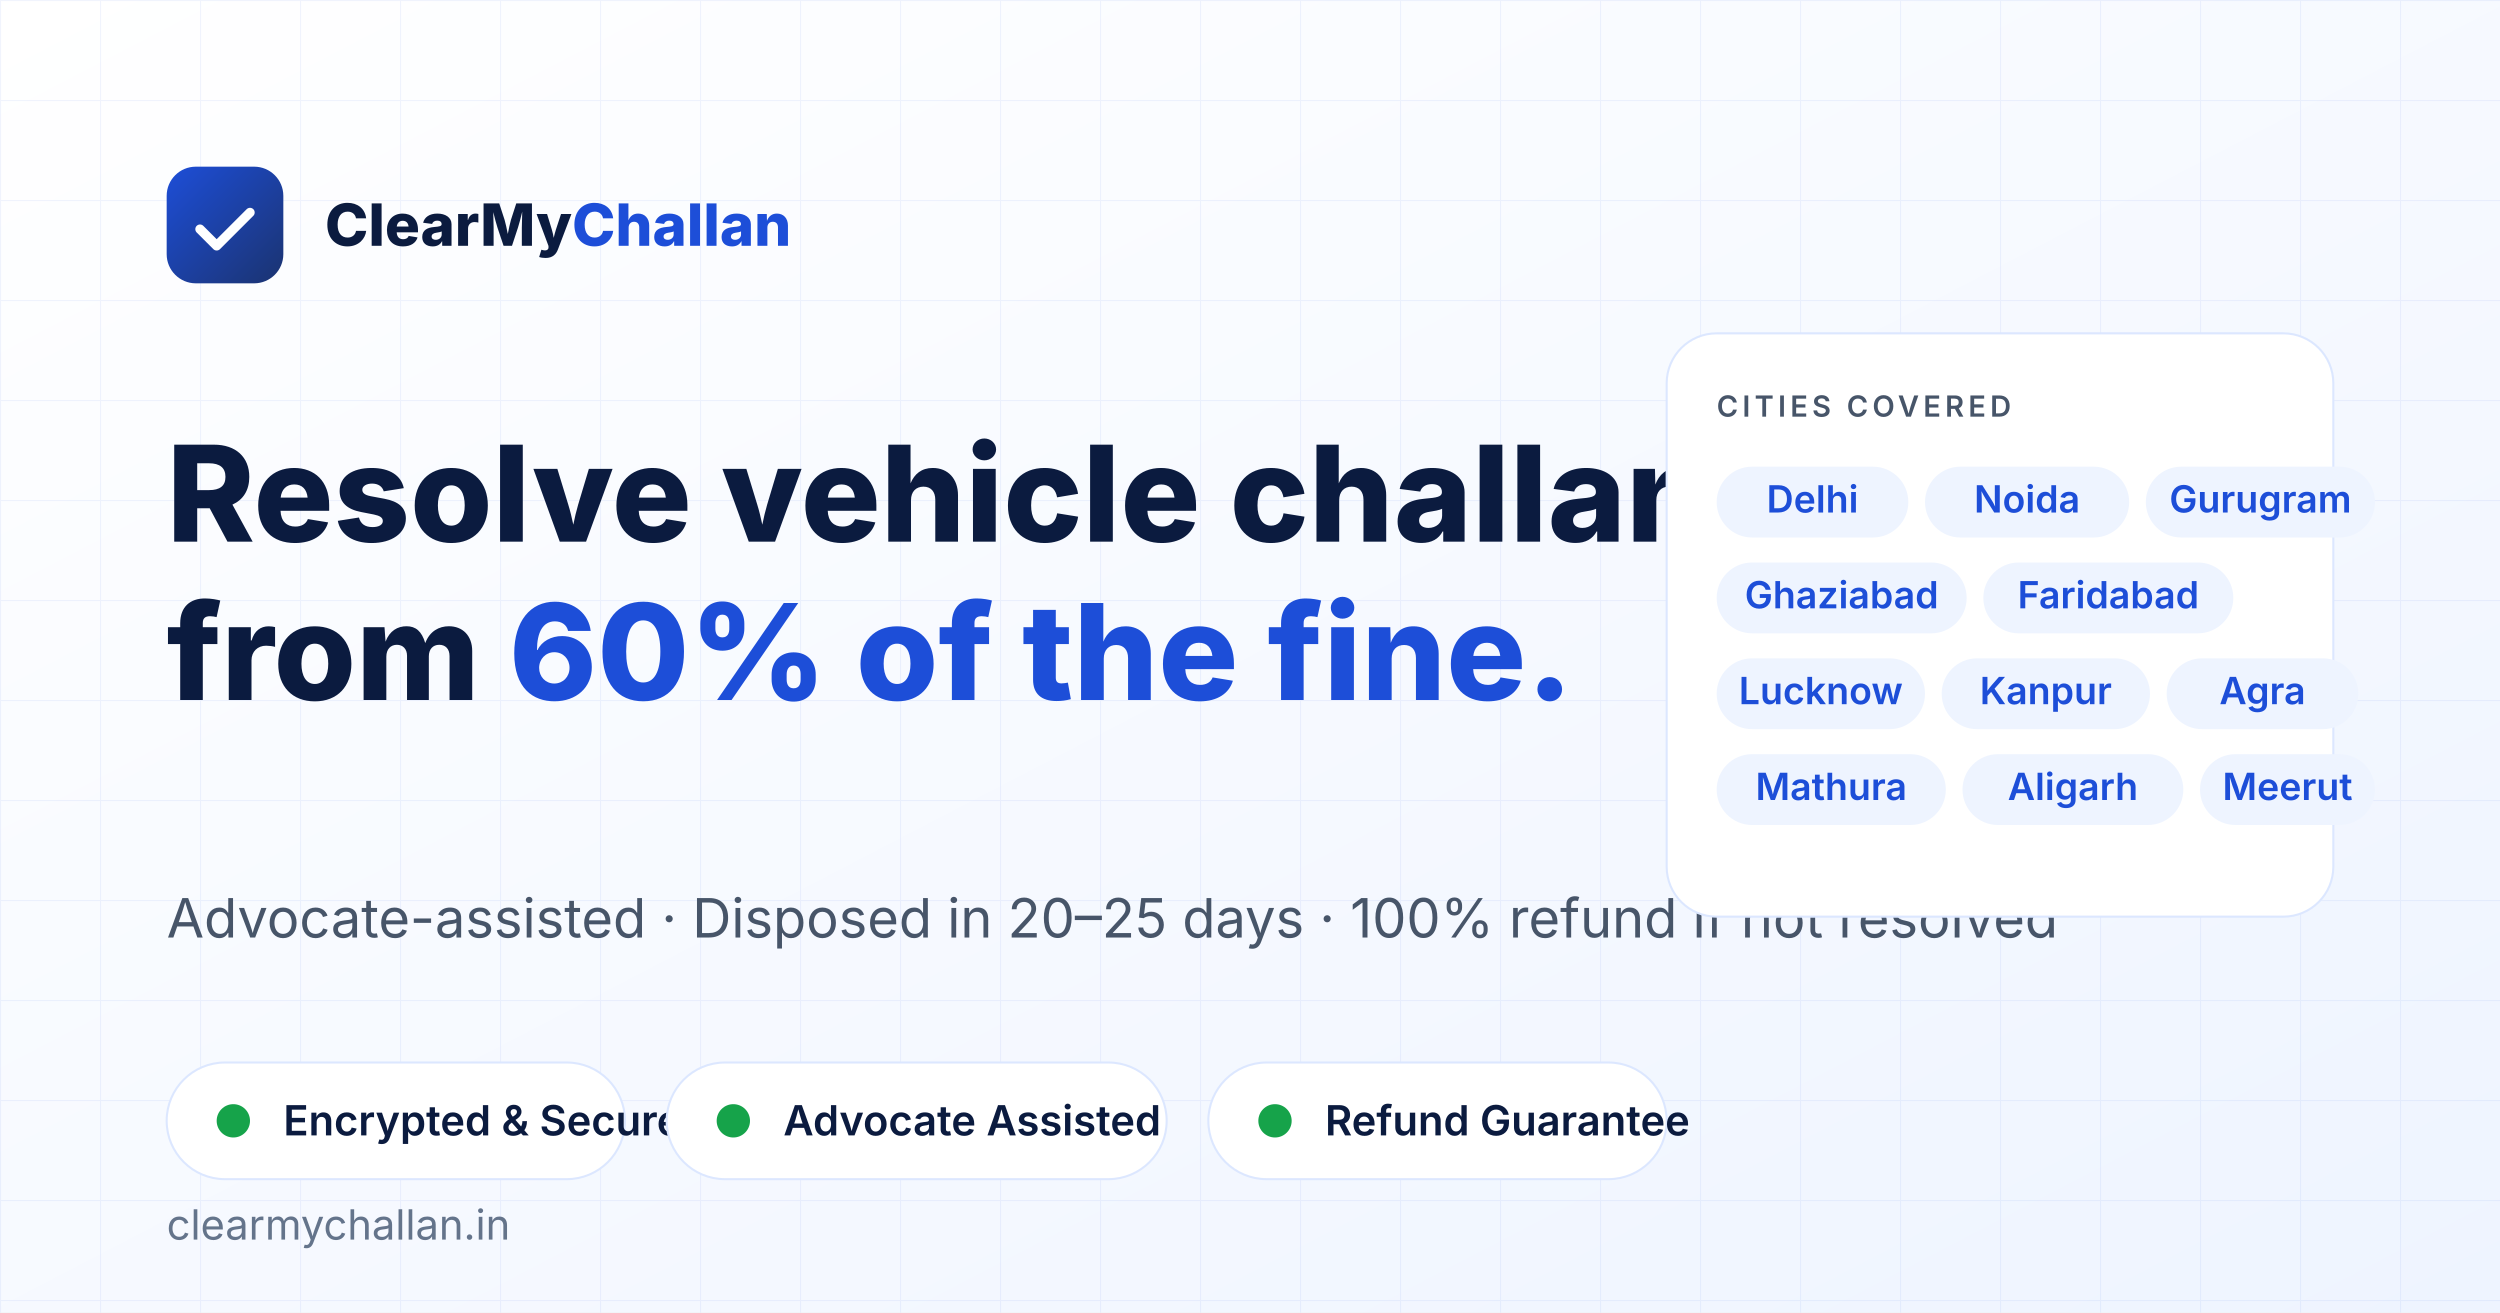
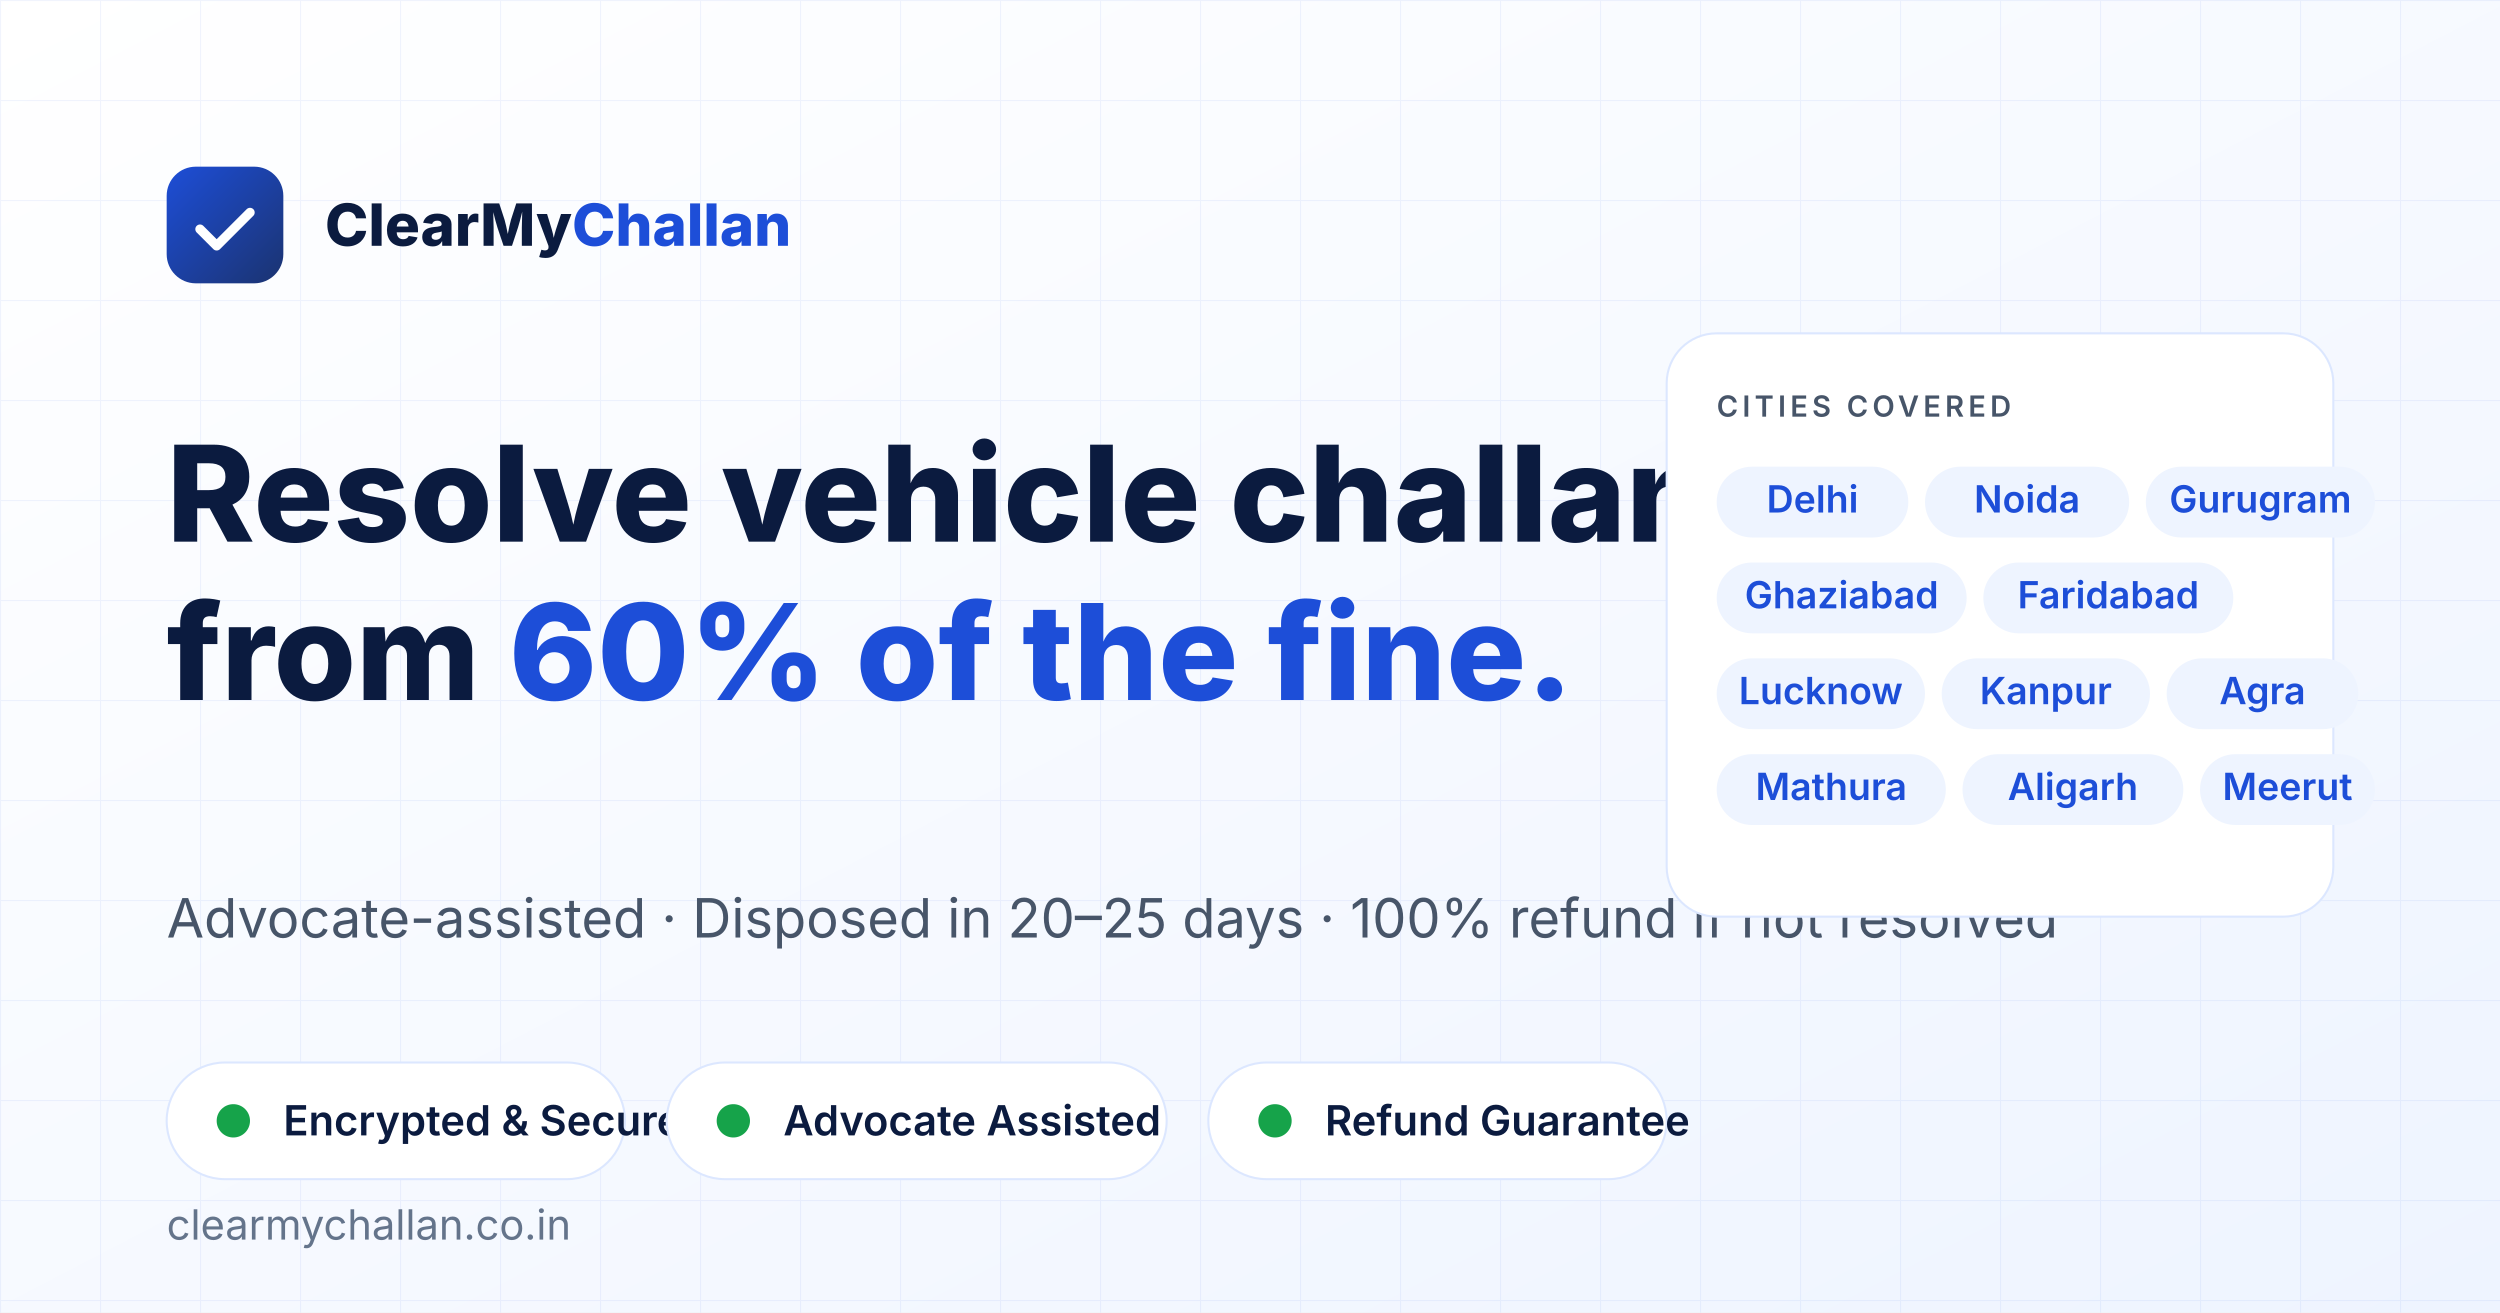
<svg xmlns="http://www.w3.org/2000/svg" viewBox="0 0 1200 630" width="1200" height="630" role="img" aria-label="ClearMyChallan — advocate-assisted vehicle challan resolution from 60% of the original fine">
  <defs>
    <linearGradient id="bg" x1="0" y1="0" x2="1" y2="1">
      <stop offset="0%" stop-color="#FFFFFF" />
      <stop offset="100%" stop-color="#EEF4FF" />
    </linearGradient>
    <linearGradient id="brand" x1="0" y1="0" x2="1" y2="1">
      <stop offset="0%" stop-color="#1D4ED8" />
      <stop offset="100%" stop-color="#1B3370" />
    </linearGradient>
    <pattern id="grid" width="48" height="48" patternUnits="userSpaceOnUse">
      <path d="M 48 0 L 0 0 0 48" fill="none" stroke="rgba(29,78,216,0.06)" stroke-width="1" />
    </pattern>
  </defs>
  <rect width="1200" height="630" fill="url(#bg)" />
  <rect width="1200" height="630" fill="url(#grid)" />
  <g transform="translate(80,80)">
    <rect width="56" height="56" rx="14" fill="url(#brand)" />
    <path d="M16 30 L24 38 L40 22" stroke="#FFFFFF" stroke-width="4.5" fill="none" stroke-linecap="round" stroke-linejoin="round" />
    <text x="76" y="38" font-family="Plus Jakarta Sans, Inter, Arial, sans-serif" font-size="28" font-weight="800" fill="#0B1B3F">ClearMy<tspan fill="#1D4ED8">Challan</tspan>
    </text>
  </g>
  <text x="80" y="260" font-family="Plus Jakarta Sans, Inter, Arial, sans-serif" font-size="64" font-weight="800" fill="#0B1B3F">
    <tspan x="80" dy="0">Resolve vehicle challans</tspan>
    <tspan x="80" dy="76">from <tspan fill="#1D4ED8">60% of the fine.</tspan>
    </tspan>
  </text>
  <text x="80" y="450" font-family="Inter, Arial, sans-serif" font-size="26" fill="#475569">
    Advocate-assisted · Disposed in 20–25 days · 100% refund if not resolved
  </text>
  <g font-family="Inter, Arial, sans-serif" font-size="20" font-weight="600">
    <g transform="translate(80,510)">
      <rect width="220" height="56" rx="28" fill="#FFFFFF" stroke="#DCE7FF" />
      <circle cx="32" cy="28" r="8" fill="#16A34A" />
      <text x="56" y="35" fill="#0B1B3F">Encrypted &amp; Secure</text>
    </g>
    <g transform="translate(320,510)">
      <rect width="240" height="56" rx="28" fill="#FFFFFF" stroke="#DCE7FF" />
      <circle cx="32" cy="28" r="8" fill="#16A34A" />
      <text x="56" y="35" fill="#0B1B3F">Advocate Assisted</text>
    </g>
    <g transform="translate(580,510)">
      <rect width="220" height="56" rx="28" fill="#FFFFFF" stroke="#DCE7FF" />
      <circle cx="32" cy="28" r="8" fill="#16A34A" />
      <text x="56" y="35" fill="#0B1B3F">Refund Guarantee</text>
    </g>
  </g>
  <g font-family="Inter, Arial, sans-serif" font-size="18" font-weight="600" fill="#1D4ED8">
    <rect x="800" y="160" width="320" height="280" rx="24" fill="#FFFFFF" stroke="#DCE7FF" />
    <text x="824" y="200" font-size="14" letter-spacing="2" fill="#475569">CITIES COVERED</text>
    <g transform="translate(824,224)">
      <g transform="translate(0,0)">
        <rect width="92" height="34" rx="17" fill="#EEF4FF" />
        <text x="46" y="22" text-anchor="middle">Delhi</text>
      </g>
      <g transform="translate(100,0)">
        <rect width="98" height="34" rx="17" fill="#EEF4FF" />
        <text x="49" y="22" text-anchor="middle">Noida</text>
      </g>
      <g transform="translate(206,0)">
        <rect width="110" height="34" rx="17" fill="#EEF4FF" />
        <text x="55" y="22" text-anchor="middle">Gurugram</text>
      </g>
      <g transform="translate(0,46)">
        <rect width="120" height="34" rx="17" fill="#EEF4FF" />
        <text x="60" y="22" text-anchor="middle">Ghaziabad</text>
      </g>
      <g transform="translate(128,46)">
        <rect width="120" height="34" rx="17" fill="#EEF4FF" />
        <text x="60" y="22" text-anchor="middle">Faridabad</text>
      </g>
      <g transform="translate(0,92)">
        <rect width="100" height="34" rx="17" fill="#EEF4FF" />
        <text x="50" y="22" text-anchor="middle">Lucknow</text>
      </g>
      <g transform="translate(108,92)">
        <rect width="100" height="34" rx="17" fill="#EEF4FF" />
        <text x="50" y="22" text-anchor="middle">Kanpur</text>
      </g>
      <g transform="translate(216,92)">
        <rect width="92" height="34" rx="17" fill="#EEF4FF" />
        <text x="46" y="22" text-anchor="middle">Agra</text>
      </g>
      <g transform="translate(0,138)">
        <rect width="110" height="34" rx="17" fill="#EEF4FF" />
        <text x="55" y="22" text-anchor="middle">Mathura</text>
      </g>
      <g transform="translate(118,138)">
        <rect width="106" height="34" rx="17" fill="#EEF4FF" />
        <text x="53" y="22" text-anchor="middle">Aligarh</text>
      </g>
      <g transform="translate(232,138)">
        <rect width="84" height="34" rx="17" fill="#EEF4FF" />
        <text x="42" y="22" text-anchor="middle">Meerut</text>
      </g>
    </g>
  </g>
-   <text x="80" y="595" font-family="Inter, Arial, sans-serif" font-size="20" fill="#64748B">clearmychallan.in</text>
+   <text x="80" y="595" font-family="Inter, Arial, sans-serif" font-size="20" fill="#64748B">clearmychallan.co.in</text>
</svg>
